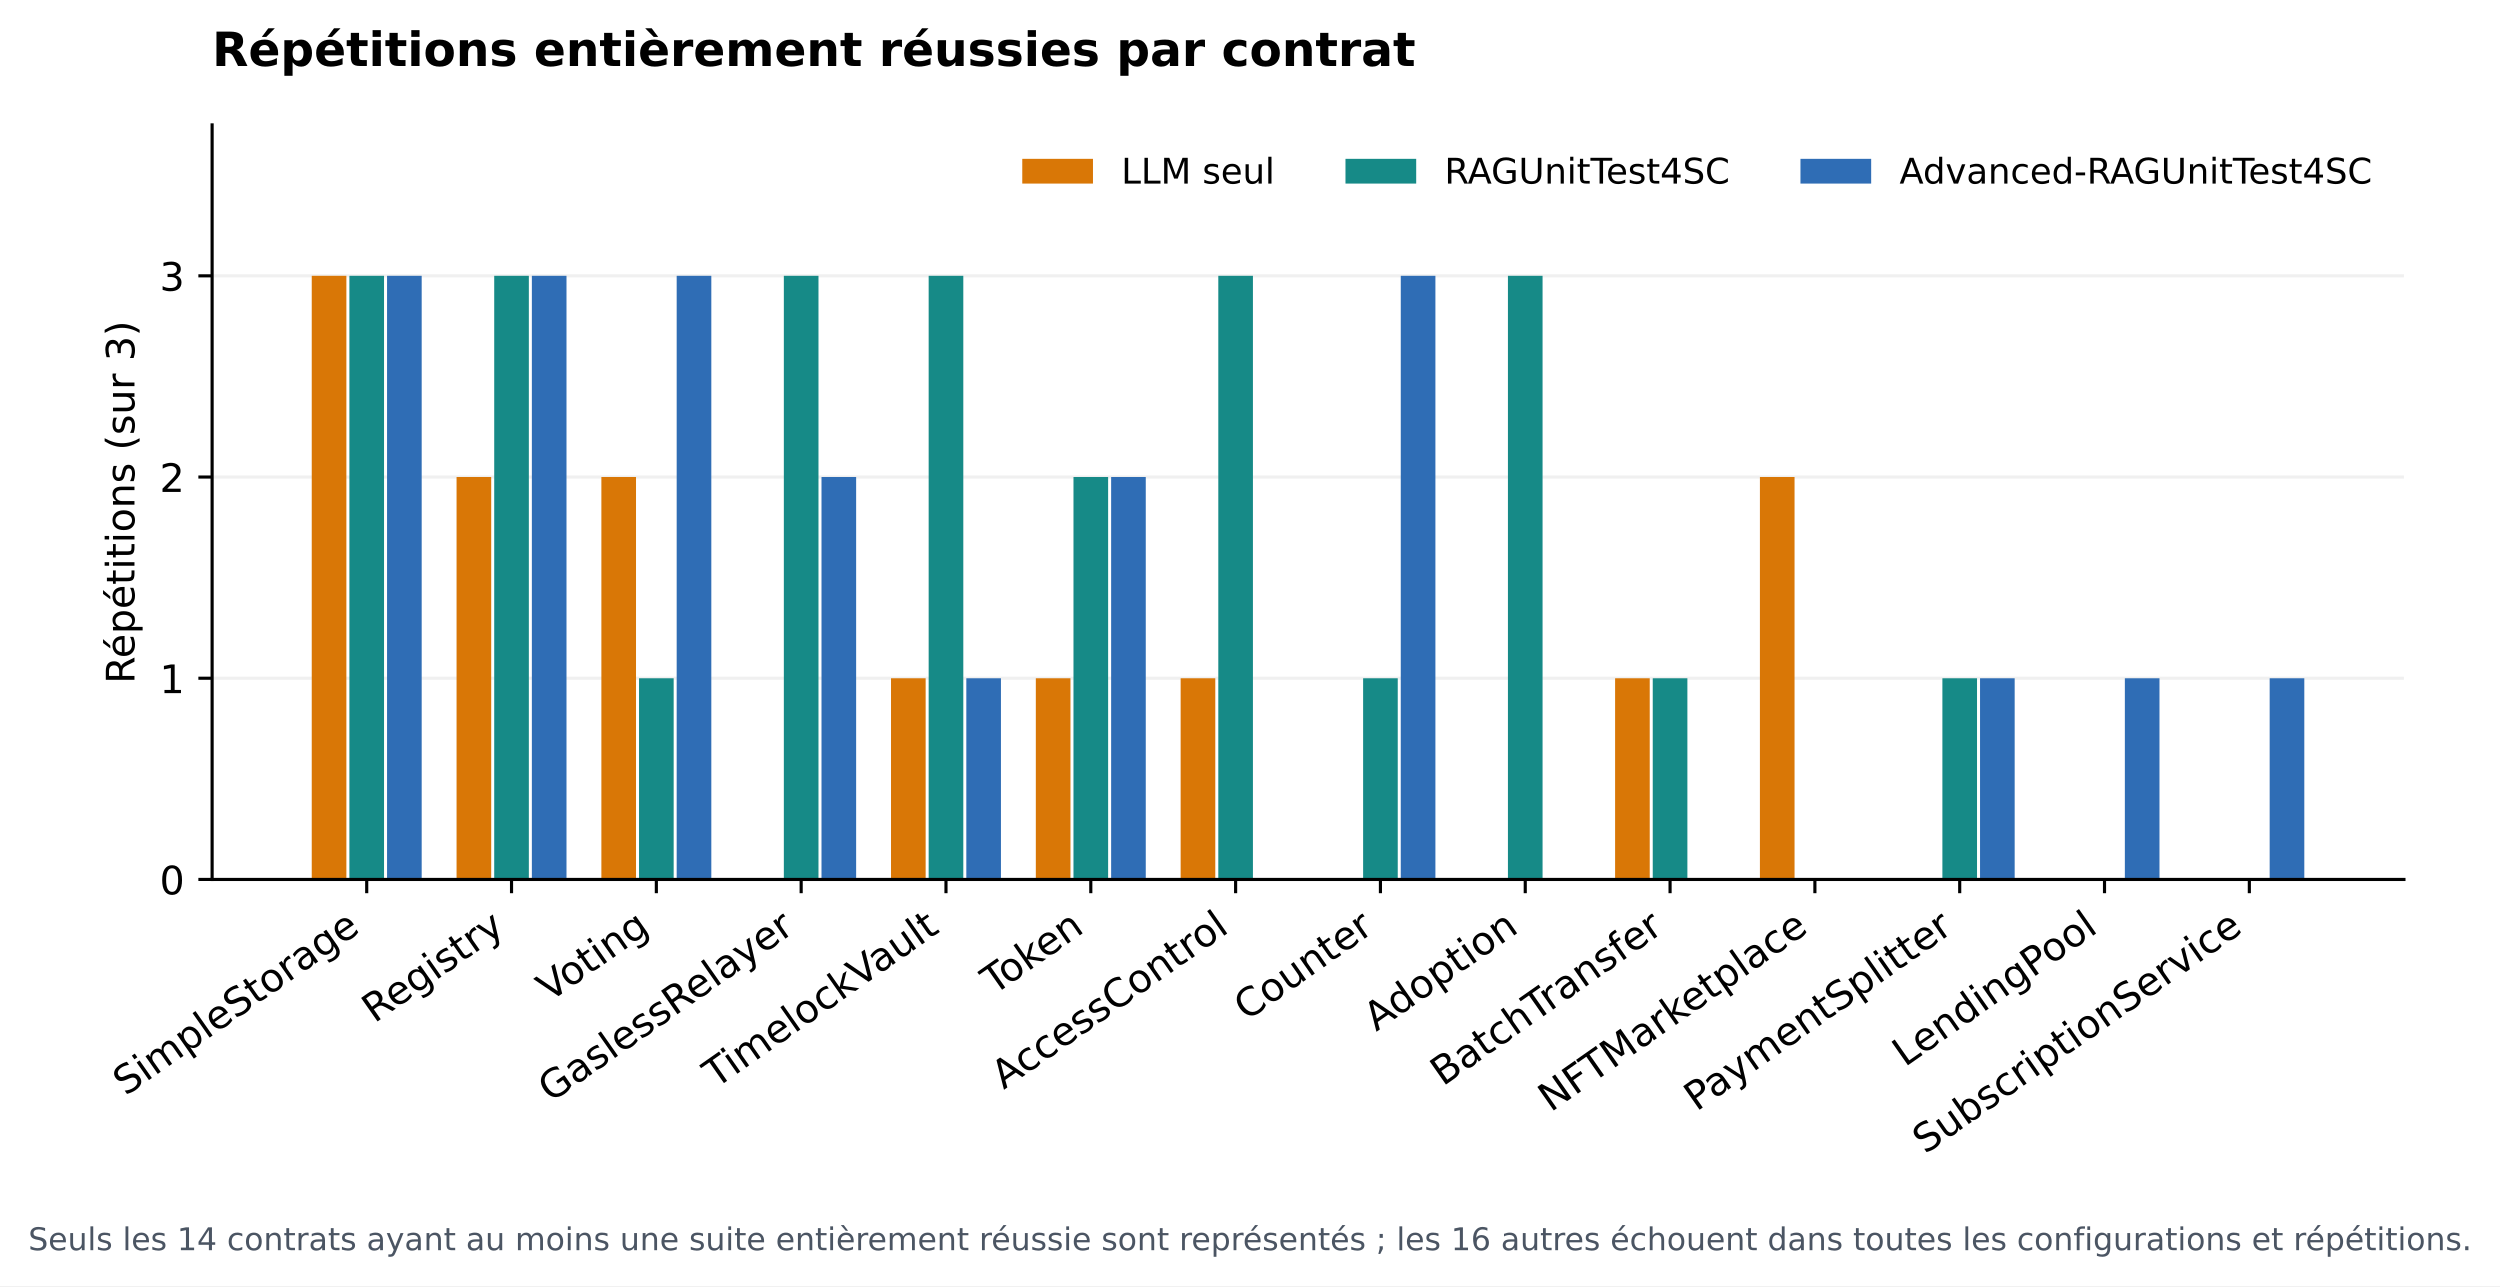
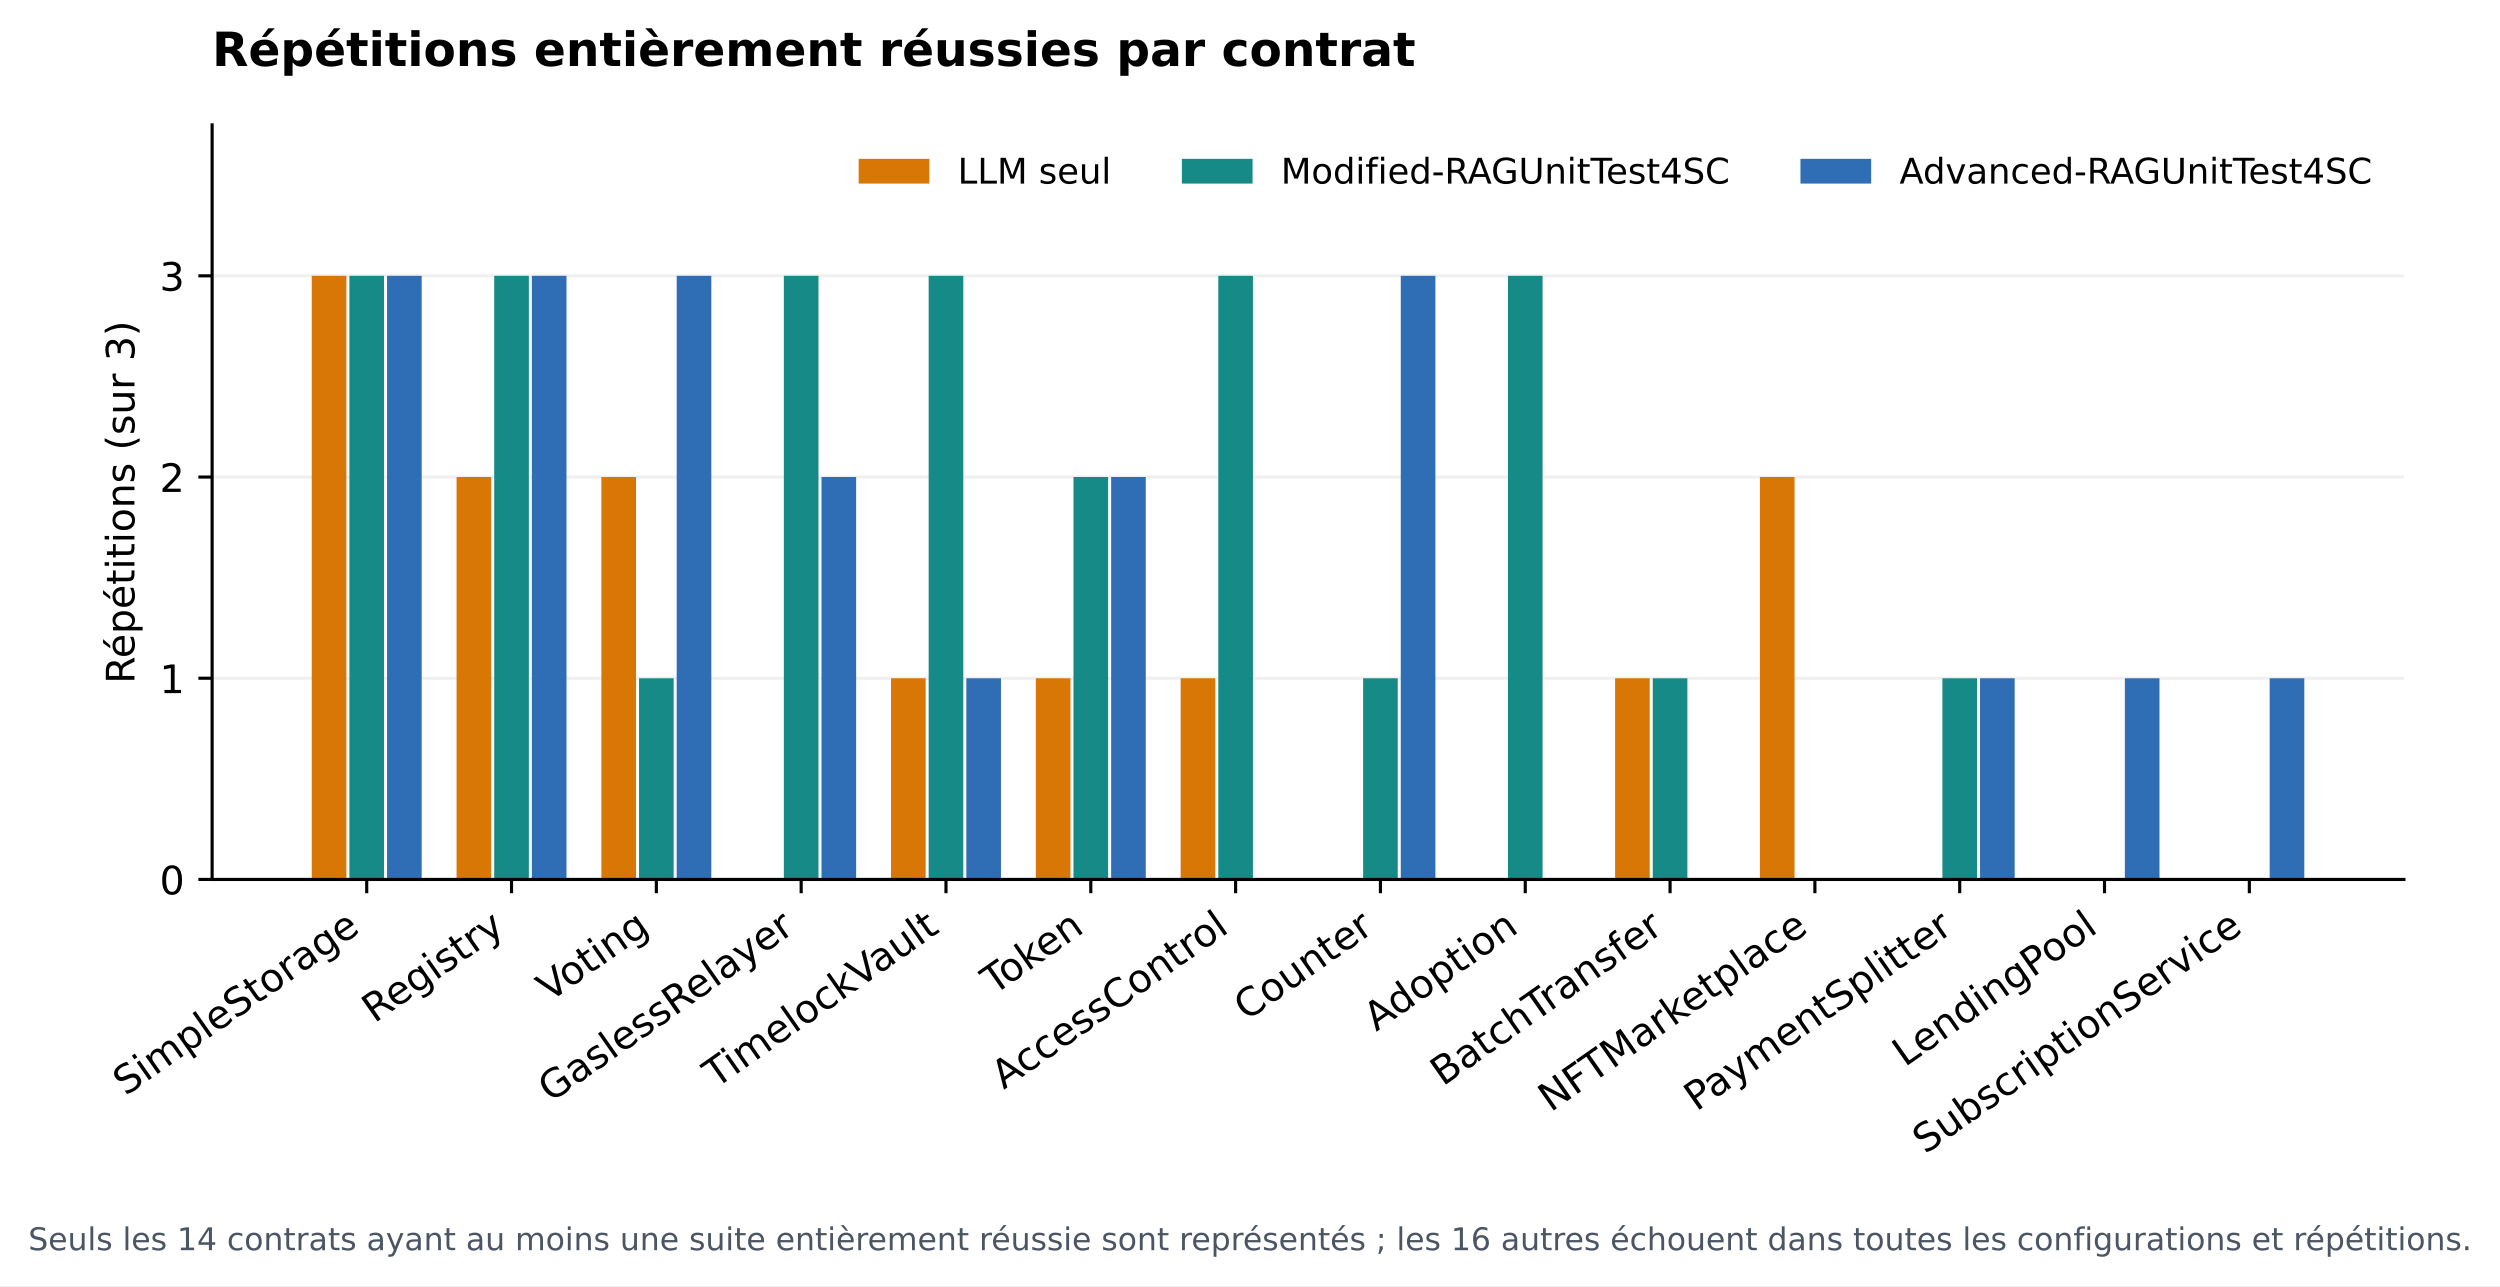
<svg xmlns="http://www.w3.org/2000/svg" xmlns:xlink="http://www.w3.org/1999/xlink" width="636.456pt" height="327.408pt" viewBox="0 0 636.456 327.408" version="1.1">
  <defs>
    <style type="text/css">*{stroke-linejoin: round; stroke-linecap: butt}</style>
  </defs>
  <g id="figure_1">
    <g id="patch_1">
      <path d="M 0 327.408  L 636.456 327.408  L 636.456 0  L 0 0  z " style="fill: #ffffff" />
    </g>
    <g id="axes_1">
      <g id="patch_2">
        <path d="M 54 223.894  L 612 223.894  L 612 31.798  L 54 31.798  z " style="fill: #ffffff" />
      </g>
      <g id="matplotlib.axis_1">
        <g id="xtick_1">
          <g id="line2d_1">
            <defs>
-               <path id="m5995958026" d="M 0 0  L 0 3.5  " style="stroke: #000000; stroke-width: 0.8" />
+               <path id="m6a3b32df8e" d="M 0 0  L 0 3.5  " style="stroke: #000000; stroke-width: 0.8" />
            </defs>
            <g>
-               <use xlink:href="#m5995958026" x="93.359" y="223.894" style="stroke: #000000; stroke-width: 0.8" />
+               <use xlink:href="#m6a3b32df8e" x="93.359" y="223.894" style="stroke: #000000; stroke-width: 0.8" />
            </g>
          </g>
          <g id="text_1">
            <text style="font-size: 10px; font-family: 'DejaVu Sans'" transform="translate(31.9574 279.1472) rotate(-35)">SimpleStorage</text>
          </g>
        </g>
        <g id="xtick_2">
          <g id="line2d_2">
            <g>
-               <use xlink:href="#m5995958026" x="130.227" y="223.894" style="stroke: #000000; stroke-width: 0.8" />
+               <use xlink:href="#m6a3b32df8e" x="130.227" y="223.894" style="stroke: #000000; stroke-width: 0.8" />
            </g>
          </g>
          <g id="text_2">
            <text style="font-size: 10px; font-family: 'DejaVu Sans'" transform="translate(95.31334 260.6001) rotate(-35)">Registry</text>
          </g>
        </g>
        <g id="xtick_3">
          <g id="line2d_3">
            <g>
-               <use xlink:href="#m5995958026" x="167.094" y="223.894" style="stroke: #000000; stroke-width: 0.8" />
+               <use xlink:href="#m6a3b32df8e" x="167.094" y="223.894" style="stroke: #000000; stroke-width: 0.8" />
            </g>
          </g>
          <g id="text_3">
            <text style="font-size: 10px; font-family: 'DejaVu Sans'" transform="translate(139.8582 255.2246) rotate(-35)">Voting</text>
          </g>
        </g>
        <g id="xtick_4">
          <g id="line2d_4">
            <g>
-               <use xlink:href="#m5995958026" x="203.962" y="223.894" style="stroke: #000000; stroke-width: 0.8" />
+               <use xlink:href="#m6a3b32df8e" x="203.962" y="223.894" style="stroke: #000000; stroke-width: 0.8" />
            </g>
          </g>
          <g id="text_4">
            <text style="font-size: 10px; font-family: 'DejaVu Sans'" transform="translate(140.183 280.8124) rotate(-35)">GaslessRelayer</text>
          </g>
        </g>
        <g id="xtick_5">
          <g id="line2d_5">
            <g>
-               <use xlink:href="#m5995958026" x="240.83" y="223.894" style="stroke: #000000; stroke-width: 0.8" />
+               <use xlink:href="#m6a3b32df8e" x="240.83" y="223.894" style="stroke: #000000; stroke-width: 0.8" />
            </g>
          </g>
          <g id="text_5">
            <text style="font-size: 10px; font-family: 'DejaVu Sans'" transform="translate(182.2051 277.2033) rotate(-35)">TimelockVault</text>
          </g>
        </g>
        <g id="xtick_6">
          <g id="line2d_6">
            <g>
-               <use xlink:href="#m5995958026" x="277.698" y="223.894" style="stroke: #000000; stroke-width: 0.8" />
+               <use xlink:href="#m6a3b32df8e" x="277.698" y="223.894" style="stroke: #000000; stroke-width: 0.8" />
            </g>
          </g>
          <g id="text_6">
            <text style="font-size: 10px; font-family: 'DejaVu Sans'" transform="translate(253.0128 253.4384) rotate(-35)">Token</text>
          </g>
        </g>
        <g id="xtick_7">
          <g id="line2d_7">
            <g>
-               <use xlink:href="#m5995958026" x="314.566" y="223.894" style="stroke: #000000; stroke-width: 0.8" />
+               <use xlink:href="#m6a3b32df8e" x="314.566" y="223.894" style="stroke: #000000; stroke-width: 0.8" />
            </g>
          </g>
          <g id="text_7">
            <text style="font-size: 10px; font-family: 'DejaVu Sans'" transform="translate(255.5352 277.4874) rotate(-35)">AccessControl</text>
          </g>
        </g>
        <g id="xtick_8">
          <g id="line2d_8">
            <g>
-               <use xlink:href="#m5995958026" x="351.434" y="223.894" style="stroke: #000000; stroke-width: 0.8" />
+               <use xlink:href="#m6a3b32df8e" x="351.434" y="223.894" style="stroke: #000000; stroke-width: 0.8" />
            </g>
          </g>
          <g id="text_8">
            <text style="font-size: 10px; font-family: 'DejaVu Sans'" transform="translate(317.3219 260.0384) rotate(-35)">Counter</text>
          </g>
        </g>
        <g id="xtick_9">
          <g id="line2d_9">
            <g>
-               <use xlink:href="#m5995958026" x="388.302" y="223.894" style="stroke: #000000; stroke-width: 0.8" />
+               <use xlink:href="#m6a3b32df8e" x="388.302" y="223.894" style="stroke: #000000; stroke-width: 0.8" />
            </g>
          </g>
          <g id="text_9">
            <text style="font-size: 10px; font-family: 'DejaVu Sans'" transform="translate(350.3603 262.7205) rotate(-35)">Adoption</text>
          </g>
        </g>
        <g id="xtick_10">
          <g id="line2d_10">
            <g>
-               <use xlink:href="#m5995958026" x="425.17" y="223.894" style="stroke: #000000; stroke-width: 0.8" />
+               <use xlink:href="#m6a3b32df8e" x="425.17" y="223.894" style="stroke: #000000; stroke-width: 0.8" />
            </g>
          </g>
          <g id="text_10">
            <text style="font-size: 10px; font-family: 'DejaVu Sans'" transform="translate(367.3087 276.6683) rotate(-35)">BatchTransfer</text>
          </g>
        </g>
        <g id="xtick_11">
          <g id="line2d_11">
            <g>
-               <use xlink:href="#m5995958026" x="462.038" y="223.894" style="stroke: #000000; stroke-width: 0.8" />
+               <use xlink:href="#m6a3b32df8e" x="462.038" y="223.894" style="stroke: #000000; stroke-width: 0.8" />
            </g>
          </g>
          <g id="text_11">
            <text style="font-size: 10px; font-family: 'DejaVu Sans'" transform="translate(394.7615 283.2608) rotate(-35)">NFTMarketplace</text>
          </g>
        </g>
        <g id="xtick_12">
          <g id="line2d_12">
            <g>
-               <use xlink:href="#m5995958026" x="498.906" y="223.894" style="stroke: #000000; stroke-width: 0.8" />
+               <use xlink:href="#m6a3b32df8e" x="498.906" y="223.894" style="stroke: #000000; stroke-width: 0.8" />
            </g>
          </g>
          <g id="text_12">
            <text style="font-size: 10px; font-family: 'DejaVu Sans'" transform="translate(431.8828 283.0834) rotate(-35)">PaymentSplitter</text>
          </g>
        </g>
        <g id="xtick_13">
          <g id="line2d_13">
            <g>
-               <use xlink:href="#m5995958026" x="535.773" y="223.894" style="stroke: #000000; stroke-width: 0.8" />
+               <use xlink:href="#m6a3b32df8e" x="535.773" y="223.894" style="stroke: #000000; stroke-width: 0.8" />
            </g>
          </g>
          <g id="text_13">
            <text style="font-size: 10px; font-family: 'DejaVu Sans'" transform="translate(484.9277 271.7561) rotate(-35)">LendingPool</text>
          </g>
        </g>
        <g id="xtick_14">
          <g id="line2d_14">
            <g>
-               <use xlink:href="#m5995958026" x="572.641" y="223.894" style="stroke: #000000; stroke-width: 0.8" />
+               <use xlink:href="#m6a3b32df8e" x="572.641" y="223.894" style="stroke: #000000; stroke-width: 0.8" />
            </g>
          </g>
          <g id="text_14">
            <text style="font-size: 10px; font-family: 'DejaVu Sans'" transform="translate(490.0893 293.9571) rotate(-35)">SubscriptionService</text>
          </g>
        </g>
      </g>
      <g id="matplotlib.axis_2">
        <g id="ytick_1">
          <g id="line2d_15">
-             <path d="M 54 223.894  L 612 223.894  " clip-path="url(#pddba03ca6d)" style="fill: none; stroke: #b0b0b0; stroke-opacity: 0.18; stroke-width: 0.8; stroke-linecap: square" />
+             <path d="M 54 223.894  L 612 223.894  " clip-path="url(#p40fe15da64)" style="fill: none; stroke: #b0b0b0; stroke-opacity: 0.18; stroke-width: 0.8; stroke-linecap: square" />
          </g>
          <g id="line2d_16">
            <defs>
-               <path id="m9c2dd725c3" d="M 0 0  L -3.5 0  " style="stroke: #000000; stroke-width: 0.8" />
+               <path id="m9134a5d2d6" d="M 0 0  L -3.5 0  " style="stroke: #000000; stroke-width: 0.8" />
            </defs>
            <g>
-               <use xlink:href="#m9c2dd725c3" x="54" y="223.894" style="stroke: #000000; stroke-width: 0.8" />
+               <use xlink:href="#m9134a5d2d6" x="54" y="223.894" style="stroke: #000000; stroke-width: 0.8" />
            </g>
          </g>
          <g id="text_15">
            <text style="font-size: 10px; font-family: 'DejaVu Sans'; text-anchor: end" x="47" y="227.693" transform="rotate(-0 47 227.693)">0</text>
          </g>
        </g>
        <g id="ytick_2">
          <g id="line2d_17">
-             <path d="M 54 172.669  L 612 172.669  " clip-path="url(#pddba03ca6d)" style="fill: none; stroke: #b0b0b0; stroke-opacity: 0.18; stroke-width: 0.8; stroke-linecap: square" />
+             <path d="M 54 172.669  L 612 172.669  " clip-path="url(#p40fe15da64)" style="fill: none; stroke: #b0b0b0; stroke-opacity: 0.18; stroke-width: 0.8; stroke-linecap: square" />
          </g>
          <g id="line2d_18">
            <g>
-               <use xlink:href="#m9c2dd725c3" x="54" y="172.669" style="stroke: #000000; stroke-width: 0.8" />
+               <use xlink:href="#m9134a5d2d6" x="54" y="172.669" style="stroke: #000000; stroke-width: 0.8" />
            </g>
          </g>
          <g id="text_16">
            <text style="font-size: 10px; font-family: 'DejaVu Sans'; text-anchor: end" x="47" y="176.467" transform="rotate(-0 47 176.4674)">1</text>
          </g>
        </g>
        <g id="ytick_3">
          <g id="line2d_19">
-             <path d="M 54 121.443  L 612 121.443  " clip-path="url(#pddba03ca6d)" style="fill: none; stroke: #b0b0b0; stroke-opacity: 0.18; stroke-width: 0.8; stroke-linecap: square" />
+             <path d="M 54 121.443  L 612 121.443  " clip-path="url(#p40fe15da64)" style="fill: none; stroke: #b0b0b0; stroke-opacity: 0.18; stroke-width: 0.8; stroke-linecap: square" />
          </g>
          <g id="line2d_20">
            <g>
-               <use xlink:href="#m9c2dd725c3" x="54" y="121.443" style="stroke: #000000; stroke-width: 0.8" />
+               <use xlink:href="#m9134a5d2d6" x="54" y="121.443" style="stroke: #000000; stroke-width: 0.8" />
            </g>
          </g>
          <g id="text_17">
            <text style="font-size: 10px; font-family: 'DejaVu Sans'; text-anchor: end" x="47" y="125.242" transform="rotate(-0 47 125.2418)">2</text>
          </g>
        </g>
        <g id="ytick_4">
          <g id="line2d_21">
-             <path d="M 54 70.217  L 612 70.217  " clip-path="url(#pddba03ca6d)" style="fill: none; stroke: #b0b0b0; stroke-opacity: 0.18; stroke-width: 0.8; stroke-linecap: square" />
+             <path d="M 54 70.217  L 612 70.217  " clip-path="url(#p40fe15da64)" style="fill: none; stroke: #b0b0b0; stroke-opacity: 0.18; stroke-width: 0.8; stroke-linecap: square" />
          </g>
          <g id="line2d_22">
            <g>
-               <use xlink:href="#m9c2dd725c3" x="54" y="70.217" style="stroke: #000000; stroke-width: 0.8" />
+               <use xlink:href="#m9134a5d2d6" x="54" y="70.217" style="stroke: #000000; stroke-width: 0.8" />
            </g>
          </g>
          <g id="text_18">
            <text style="font-size: 10px; font-family: 'DejaVu Sans'; text-anchor: end" x="47" y="74.016" transform="rotate(-0 47 74.01615)">3</text>
          </g>
        </g>
        <g id="text_19">
          <text style="font-size: 10px; font-family: 'DejaVu Sans'; text-anchor: middle" x="34.235" y="127.846" transform="rotate(-90 34.23516 127.8461)">Répétitions (sur 3)</text>
        </g>
      </g>
      <g id="patch_3">
-         <path d="M 79.364 223.894  L 88.182 223.894  L 88.182 70.217  L 79.364 70.217  z " clip-path="url(#pddba03ca6d)" style="fill: #d97706" />
+         <path d="M 79.364 223.894  L 88.182 223.894  L 88.182 70.217  L 79.364 70.217  z " clip-path="url(#p40fe15da64)" style="fill: #d97706" />
      </g>
      <g id="patch_4">
-         <path d="M 116.232 223.894  L 125.05 223.894  L 125.05 121.443  L 116.232 121.443  z " clip-path="url(#pddba03ca6d)" style="fill: #d97706" />
+         <path d="M 116.232 223.894  L 125.05 223.894  L 125.05 121.443  L 116.232 121.443  z " clip-path="url(#p40fe15da64)" style="fill: #d97706" />
      </g>
      <g id="patch_5">
-         <path d="M 153.099 223.894  L 161.918 223.894  L 161.918 121.443  L 153.099 121.443  z " clip-path="url(#pddba03ca6d)" style="fill: #d97706" />
+         <path d="M 153.099 223.894  L 161.918 223.894  L 161.918 121.443  L 153.099 121.443  z " clip-path="url(#p40fe15da64)" style="fill: #d97706" />
      </g>
      <g id="patch_6">
-         <path d="M 189.967 223.894  L 198.786 223.894  L 198.786 223.894  L 189.967 223.894  z " clip-path="url(#pddba03ca6d)" style="fill: #d97706" />
+         <path d="M 189.967 223.894  L 198.786 223.894  L 198.786 223.894  L 189.967 223.894  z " clip-path="url(#p40fe15da64)" style="fill: #d97706" />
      </g>
      <g id="patch_7">
-         <path d="M 226.835 223.894  L 235.654 223.894  L 235.654 172.669  L 226.835 172.669  z " clip-path="url(#pddba03ca6d)" style="fill: #d97706" />
+         <path d="M 226.835 223.894  L 235.654 223.894  L 235.654 172.669  L 226.835 172.669  z " clip-path="url(#p40fe15da64)" style="fill: #d97706" />
      </g>
      <g id="patch_8">
-         <path d="M 263.703 223.894  L 272.522 223.894  L 272.522 172.669  L 263.703 172.669  z " clip-path="url(#pddba03ca6d)" style="fill: #d97706" />
+         <path d="M 263.703 223.894  L 272.522 223.894  L 272.522 172.669  L 263.703 172.669  z " clip-path="url(#p40fe15da64)" style="fill: #d97706" />
      </g>
      <g id="patch_9">
-         <path d="M 300.571 223.894  L 309.39 223.894  L 309.39 172.669  L 300.571 172.669  z " clip-path="url(#pddba03ca6d)" style="fill: #d97706" />
+         <path d="M 300.571 223.894  L 309.39 223.894  L 309.39 172.669  L 300.571 172.669  z " clip-path="url(#p40fe15da64)" style="fill: #d97706" />
      </g>
      <g id="patch_10">
-         <path d="M 337.439 223.894  L 346.258 223.894  L 346.258 223.894  L 337.439 223.894  z " clip-path="url(#pddba03ca6d)" style="fill: #d97706" />
+         <path d="M 337.439 223.894  L 346.258 223.894  L 346.258 223.894  L 337.439 223.894  z " clip-path="url(#p40fe15da64)" style="fill: #d97706" />
      </g>
      <g id="patch_11">
-         <path d="M 374.307 223.894  L 383.126 223.894  L 383.126 223.894  L 374.307 223.894  z " clip-path="url(#pddba03ca6d)" style="fill: #d97706" />
+         <path d="M 374.307 223.894  L 383.126 223.894  L 383.126 223.894  L 374.307 223.894  z " clip-path="url(#p40fe15da64)" style="fill: #d97706" />
      </g>
      <g id="patch_12">
-         <path d="M 411.175 223.894  L 419.993 223.894  L 419.993 172.669  L 411.175 172.669  z " clip-path="url(#pddba03ca6d)" style="fill: #d97706" />
+         <path d="M 411.175 223.894  L 419.993 223.894  L 419.993 172.669  L 411.175 172.669  z " clip-path="url(#p40fe15da64)" style="fill: #d97706" />
      </g>
      <g id="patch_13">
-         <path d="M 448.043 223.894  L 456.861 223.894  L 456.861 121.443  L 448.043 121.443  z " clip-path="url(#pddba03ca6d)" style="fill: #d97706" />
+         <path d="M 448.043 223.894  L 456.861 223.894  L 456.861 121.443  L 448.043 121.443  z " clip-path="url(#p40fe15da64)" style="fill: #d97706" />
      </g>
      <g id="patch_14">
-         <path d="M 484.91 223.894  L 493.729 223.894  L 493.729 223.894  L 484.91 223.894  z " clip-path="url(#pddba03ca6d)" style="fill: #d97706" />
+         <path d="M 484.91 223.894  L 493.729 223.894  L 493.729 223.894  L 484.91 223.894  z " clip-path="url(#p40fe15da64)" style="fill: #d97706" />
      </g>
      <g id="patch_15">
-         <path d="M 521.778 223.894  L 530.597 223.894  L 530.597 223.894  L 521.778 223.894  z " clip-path="url(#pddba03ca6d)" style="fill: #d97706" />
+         <path d="M 521.778 223.894  L 530.597 223.894  L 530.597 223.894  L 521.778 223.894  z " clip-path="url(#p40fe15da64)" style="fill: #d97706" />
      </g>
      <g id="patch_16">
-         <path d="M 558.646 223.894  L 567.465 223.894  L 567.465 223.894  L 558.646 223.894  z " clip-path="url(#pddba03ca6d)" style="fill: #d97706" />
+         <path d="M 558.646 223.894  L 567.465 223.894  L 567.465 223.894  L 558.646 223.894  z " clip-path="url(#p40fe15da64)" style="fill: #d97706" />
      </g>
      <g id="patch_17">
-         <path d="M 88.949 223.894  L 97.768 223.894  L 97.768 70.217  L 88.949 70.217  z " clip-path="url(#pddba03ca6d)" style="fill: #168a87" />
+         <path d="M 88.949 223.894  L 97.768 223.894  L 97.768 70.217  L 88.949 70.217  z " clip-path="url(#p40fe15da64)" style="fill: #168a87" />
      </g>
      <g id="patch_18">
-         <path d="M 125.817 223.894  L 134.636 223.894  L 134.636 70.217  L 125.817 70.217  z " clip-path="url(#pddba03ca6d)" style="fill: #168a87" />
+         <path d="M 125.817 223.894  L 134.636 223.894  L 134.636 70.217  L 125.817 70.217  z " clip-path="url(#p40fe15da64)" style="fill: #168a87" />
      </g>
      <g id="patch_19">
-         <path d="M 162.685 223.894  L 171.504 223.894  L 171.504 172.669  L 162.685 172.669  z " clip-path="url(#pddba03ca6d)" style="fill: #168a87" />
+         <path d="M 162.685 223.894  L 171.504 223.894  L 171.504 172.669  L 162.685 172.669  z " clip-path="url(#p40fe15da64)" style="fill: #168a87" />
      </g>
      <g id="patch_20">
-         <path d="M 199.553 223.894  L 208.372 223.894  L 208.372 70.217  L 199.553 70.217  z " clip-path="url(#pddba03ca6d)" style="fill: #168a87" />
+         <path d="M 199.553 223.894  L 208.372 223.894  L 208.372 70.217  L 199.553 70.217  z " clip-path="url(#p40fe15da64)" style="fill: #168a87" />
      </g>
      <g id="patch_21">
-         <path d="M 236.421 223.894  L 245.24 223.894  L 245.24 70.217  L 236.421 70.217  z " clip-path="url(#pddba03ca6d)" style="fill: #168a87" />
+         <path d="M 236.421 223.894  L 245.24 223.894  L 245.24 70.217  L 236.421 70.217  z " clip-path="url(#p40fe15da64)" style="fill: #168a87" />
      </g>
      <g id="patch_22">
-         <path d="M 273.289 223.894  L 282.108 223.894  L 282.108 121.443  L 273.289 121.443  z " clip-path="url(#pddba03ca6d)" style="fill: #168a87" />
+         <path d="M 273.289 223.894  L 282.108 223.894  L 282.108 121.443  L 273.289 121.443  z " clip-path="url(#p40fe15da64)" style="fill: #168a87" />
      </g>
      <g id="patch_23">
-         <path d="M 310.157 223.894  L 318.975 223.894  L 318.975 70.217  L 310.157 70.217  z " clip-path="url(#pddba03ca6d)" style="fill: #168a87" />
+         <path d="M 310.157 223.894  L 318.975 223.894  L 318.975 70.217  L 310.157 70.217  z " clip-path="url(#p40fe15da64)" style="fill: #168a87" />
      </g>
      <g id="patch_24">
-         <path d="M 347.025 223.894  L 355.843 223.894  L 355.843 172.669  L 347.025 172.669  z " clip-path="url(#pddba03ca6d)" style="fill: #168a87" />
+         <path d="M 347.025 223.894  L 355.843 223.894  L 355.843 172.669  L 347.025 172.669  z " clip-path="url(#p40fe15da64)" style="fill: #168a87" />
      </g>
      <g id="patch_25">
-         <path d="M 383.892 223.894  L 392.711 223.894  L 392.711 70.217  L 383.892 70.217  z " clip-path="url(#pddba03ca6d)" style="fill: #168a87" />
+         <path d="M 383.892 223.894  L 392.711 223.894  L 392.711 70.217  L 383.892 70.217  z " clip-path="url(#p40fe15da64)" style="fill: #168a87" />
      </g>
      <g id="patch_26">
-         <path d="M 420.76 223.894  L 429.579 223.894  L 429.579 172.669  L 420.76 172.669  z " clip-path="url(#pddba03ca6d)" style="fill: #168a87" />
+         <path d="M 420.76 223.894  L 429.579 223.894  L 429.579 172.669  L 420.76 172.669  z " clip-path="url(#p40fe15da64)" style="fill: #168a87" />
      </g>
      <g id="patch_27">
-         <path d="M 457.628 223.894  L 466.447 223.894  L 466.447 223.894  L 457.628 223.894  z " clip-path="url(#pddba03ca6d)" style="fill: #168a87" />
+         <path d="M 457.628 223.894  L 466.447 223.894  L 466.447 223.894  L 457.628 223.894  z " clip-path="url(#p40fe15da64)" style="fill: #168a87" />
      </g>
      <g id="patch_28">
-         <path d="M 494.496 223.894  L 503.315 223.894  L 503.315 172.669  L 494.496 172.669  z " clip-path="url(#pddba03ca6d)" style="fill: #168a87" />
+         <path d="M 494.496 223.894  L 503.315 223.894  L 503.315 172.669  L 494.496 172.669  z " clip-path="url(#p40fe15da64)" style="fill: #168a87" />
      </g>
      <g id="patch_29">
-         <path d="M 531.364 223.894  L 540.183 223.894  L 540.183 223.894  L 531.364 223.894  z " clip-path="url(#pddba03ca6d)" style="fill: #168a87" />
+         <path d="M 531.364 223.894  L 540.183 223.894  L 540.183 223.894  L 531.364 223.894  z " clip-path="url(#p40fe15da64)" style="fill: #168a87" />
      </g>
      <g id="patch_30">
-         <path d="M 568.232 223.894  L 577.051 223.894  L 577.051 223.894  L 568.232 223.894  z " clip-path="url(#pddba03ca6d)" style="fill: #168a87" />
+         <path d="M 568.232 223.894  L 577.051 223.894  L 577.051 223.894  L 568.232 223.894  z " clip-path="url(#p40fe15da64)" style="fill: #168a87" />
      </g>
      <g id="patch_31">
-         <path d="M 98.535 223.894  L 107.354 223.894  L 107.354 70.217  L 98.535 70.217  z " clip-path="url(#pddba03ca6d)" style="fill: #2f6db5" />
+         <path d="M 98.535 223.894  L 107.354 223.894  L 107.354 70.217  L 98.535 70.217  z " clip-path="url(#p40fe15da64)" style="fill: #2f6db5" />
      </g>
      <g id="patch_32">
-         <path d="M 135.403 223.894  L 144.222 223.894  L 144.222 70.217  L 135.403 70.217  z " clip-path="url(#pddba03ca6d)" style="fill: #2f6db5" />
+         <path d="M 135.403 223.894  L 144.222 223.894  L 144.222 70.217  L 135.403 70.217  z " clip-path="url(#p40fe15da64)" style="fill: #2f6db5" />
      </g>
      <g id="patch_33">
-         <path d="M 172.271 223.894  L 181.09 223.894  L 181.09 70.217  L 172.271 70.217  z " clip-path="url(#pddba03ca6d)" style="fill: #2f6db5" />
+         <path d="M 172.271 223.894  L 181.09 223.894  L 181.09 70.217  L 172.271 70.217  z " clip-path="url(#p40fe15da64)" style="fill: #2f6db5" />
      </g>
      <g id="patch_34">
-         <path d="M 209.139 223.894  L 217.957 223.894  L 217.957 121.443  L 209.139 121.443  z " clip-path="url(#pddba03ca6d)" style="fill: #2f6db5" />
+         <path d="M 209.139 223.894  L 217.957 223.894  L 217.957 121.443  L 209.139 121.443  z " clip-path="url(#p40fe15da64)" style="fill: #2f6db5" />
      </g>
      <g id="patch_35">
-         <path d="M 246.007 223.894  L 254.825 223.894  L 254.825 172.669  L 246.007 172.669  z " clip-path="url(#pddba03ca6d)" style="fill: #2f6db5" />
+         <path d="M 246.007 223.894  L 254.825 223.894  L 254.825 172.669  L 246.007 172.669  z " clip-path="url(#p40fe15da64)" style="fill: #2f6db5" />
      </g>
      <g id="patch_36">
-         <path d="M 282.874 223.894  L 291.693 223.894  L 291.693 121.443  L 282.874 121.443  z " clip-path="url(#pddba03ca6d)" style="fill: #2f6db5" />
+         <path d="M 282.874 223.894  L 291.693 223.894  L 291.693 121.443  L 282.874 121.443  z " clip-path="url(#p40fe15da64)" style="fill: #2f6db5" />
      </g>
      <g id="patch_37">
-         <path d="M 319.742 223.894  L 328.561 223.894  L 328.561 223.894  L 319.742 223.894  z " clip-path="url(#pddba03ca6d)" style="fill: #2f6db5" />
+         <path d="M 319.742 223.894  L 328.561 223.894  L 328.561 223.894  L 319.742 223.894  z " clip-path="url(#p40fe15da64)" style="fill: #2f6db5" />
      </g>
      <g id="patch_38">
-         <path d="M 356.61 223.894  L 365.429 223.894  L 365.429 70.217  L 356.61 70.217  z " clip-path="url(#pddba03ca6d)" style="fill: #2f6db5" />
+         <path d="M 356.61 223.894  L 365.429 223.894  L 365.429 70.217  L 356.61 70.217  z " clip-path="url(#p40fe15da64)" style="fill: #2f6db5" />
      </g>
      <g id="patch_39">
-         <path d="M 393.478 223.894  L 402.297 223.894  L 402.297 223.894  L 393.478 223.894  z " clip-path="url(#pddba03ca6d)" style="fill: #2f6db5" />
+         <path d="M 393.478 223.894  L 402.297 223.894  L 402.297 223.894  L 393.478 223.894  z " clip-path="url(#p40fe15da64)" style="fill: #2f6db5" />
      </g>
      <g id="patch_40">
-         <path d="M 430.346 223.894  L 439.165 223.894  L 439.165 223.894  L 430.346 223.894  z " clip-path="url(#pddba03ca6d)" style="fill: #2f6db5" />
+         <path d="M 430.346 223.894  L 439.165 223.894  L 439.165 223.894  L 430.346 223.894  z " clip-path="url(#p40fe15da64)" style="fill: #2f6db5" />
      </g>
      <g id="patch_41">
-         <path d="M 467.214 223.894  L 476.033 223.894  L 476.033 223.894  L 467.214 223.894  z " clip-path="url(#pddba03ca6d)" style="fill: #2f6db5" />
+         <path d="M 467.214 223.894  L 476.033 223.894  L 476.033 223.894  L 467.214 223.894  z " clip-path="url(#p40fe15da64)" style="fill: #2f6db5" />
      </g>
      <g id="patch_42">
-         <path d="M 504.082 223.894  L 512.901 223.894  L 512.901 172.669  L 504.082 172.669  z " clip-path="url(#pddba03ca6d)" style="fill: #2f6db5" />
+         <path d="M 504.082 223.894  L 512.901 223.894  L 512.901 172.669  L 504.082 172.669  z " clip-path="url(#p40fe15da64)" style="fill: #2f6db5" />
      </g>
      <g id="patch_43">
-         <path d="M 540.95 223.894  L 549.768 223.894  L 549.768 172.669  L 540.95 172.669  z " clip-path="url(#pddba03ca6d)" style="fill: #2f6db5" />
+         <path d="M 540.95 223.894  L 549.768 223.894  L 549.768 172.669  L 540.95 172.669  z " clip-path="url(#p40fe15da64)" style="fill: #2f6db5" />
      </g>
      <g id="patch_44">
-         <path d="M 577.818 223.894  L 586.636 223.894  L 586.636 172.669  L 577.818 172.669  z " clip-path="url(#pddba03ca6d)" style="fill: #2f6db5" />
+         <path d="M 577.818 223.894  L 586.636 223.894  L 586.636 172.669  L 577.818 172.669  z " clip-path="url(#p40fe15da64)" style="fill: #2f6db5" />
      </g>
      <g id="patch_45">
        <path d="M 54 223.894  L 54 31.798  " style="fill: none; stroke: #000000; stroke-width: 0.8; stroke-linejoin: miter; stroke-linecap: square" />
      </g>
      <g id="patch_46">
        <path d="M 54 223.894  L 612 223.894  " style="fill: none; stroke: #000000; stroke-width: 0.8; stroke-linejoin: miter; stroke-linecap: square" />
      </g>
      <g id="text_20">
        <text style="font-weight: 700; font-size: 12px; font-family: 'DejaVu Sans'; text-anchor: start" x="54" y="16.798" transform="rotate(-0 54 16.79812)">Répétitions entièrement réussies par contrat</text>
      </g>
      <g id="legend_1">
        <g id="patch_47">
-           <path d="M 260.252 46.737  L 278.252 46.737  L 278.252 40.437  L 260.252 40.437  z " style="fill: #d97706" />
+           <path d="M 218.599 46.737  L 236.599 46.737  L 236.599 40.437  L 218.599 40.437  z " style="fill: #d97706" />
        </g>
        <g id="text_21">
-           <text style="font-size: 9px; font-family: 'DejaVu Sans'; text-anchor: start" x="285.452" y="46.737" transform="rotate(-0 285.4519 46.73672)">LLM seul</text>
+           <text style="font-size: 9px; font-family: 'DejaVu Sans'; text-anchor: start" x="243.799" y="46.737" transform="rotate(-0 243.7988 46.73672)">LLM seul</text>
        </g>
        <g id="patch_48">
-           <path d="M 342.537 46.737  L 360.537 46.737  L 360.537 40.437  L 342.537 40.437  z " style="fill: #168a87" />
+           <path d="M 300.884 46.737  L 318.884 46.737  L 318.884 40.437  L 300.884 40.437  z " style="fill: #168a87" />
        </g>
        <g id="text_22">
-           <text style="font-size: 9px; font-family: 'DejaVu Sans'; text-anchor: start" x="367.737" y="46.737" transform="rotate(-0 367.7372 46.73672)">RAGUnitTest4SC</text>
+           <text style="font-size: 9px; font-family: 'DejaVu Sans'; text-anchor: start" x="326.084" y="46.737" transform="rotate(-0 326.0841 46.73672)">Modified-RAGUnitTest4SC</text>
        </g>
        <g id="patch_49">
          <path d="M 458.366 46.737  L 476.366 46.737  L 476.366 40.437  L 458.366 40.437  z " style="fill: #2f6db5" />
        </g>
        <g id="text_23">
          <text style="font-size: 9px; font-family: 'DejaVu Sans'; text-anchor: start" x="483.566" y="46.737" transform="rotate(-0 483.5658 46.73672)">Advanced-RAGUnitTest4SC</text>
        </g>
      </g>
    </g>
    <g id="text_24">
      <text style="font-size: 8px; font-family: 'DejaVu Sans'; text-anchor: start; fill: #4b5563" x="7.2" y="318.286" transform="rotate(-0 7.2 318.2861)">Seuls les 14 contrats ayant au moins une suite entièrement réussie sont représentés ; les 16 autres échouent dans toutes les configurations et répétitions.</text>
    </g>
  </g>
  <defs>
-     <clipPath id="pddba03ca6d">
+     <clipPath id="p40fe15da64">
      <rect x="54" y="31.798" width="558" height="192.096" />
    </clipPath>
  </defs>
</svg>
